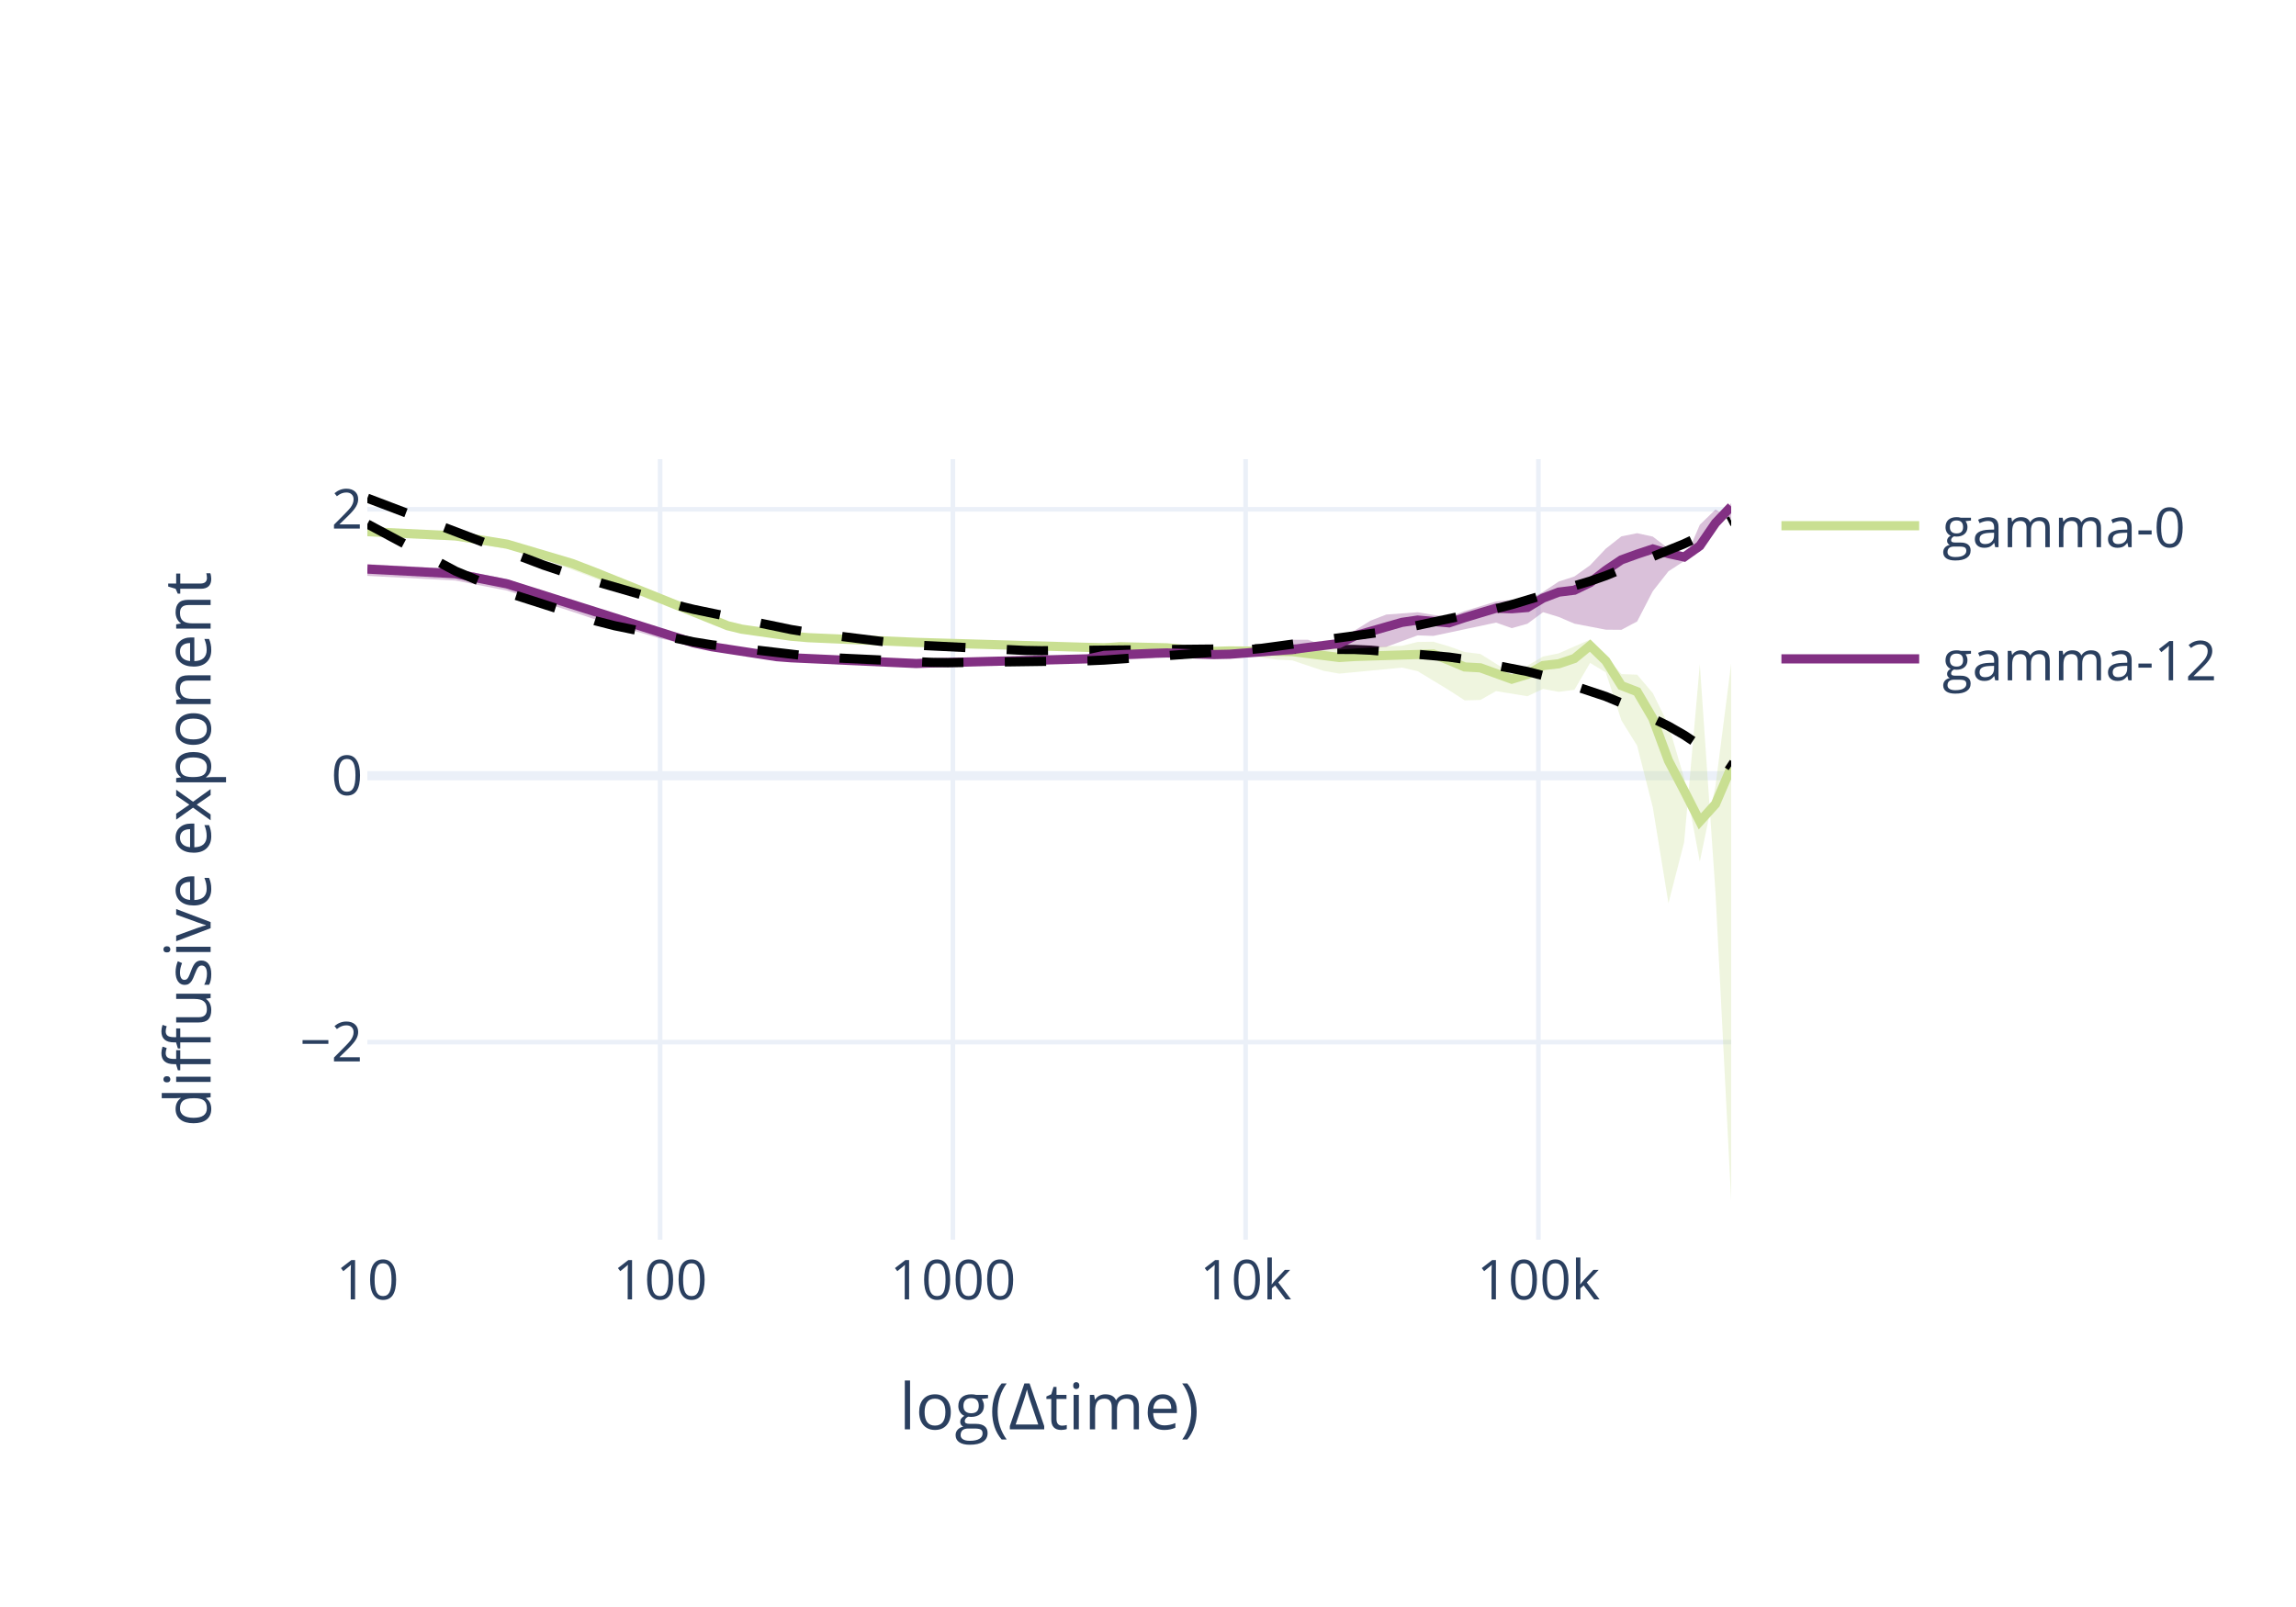
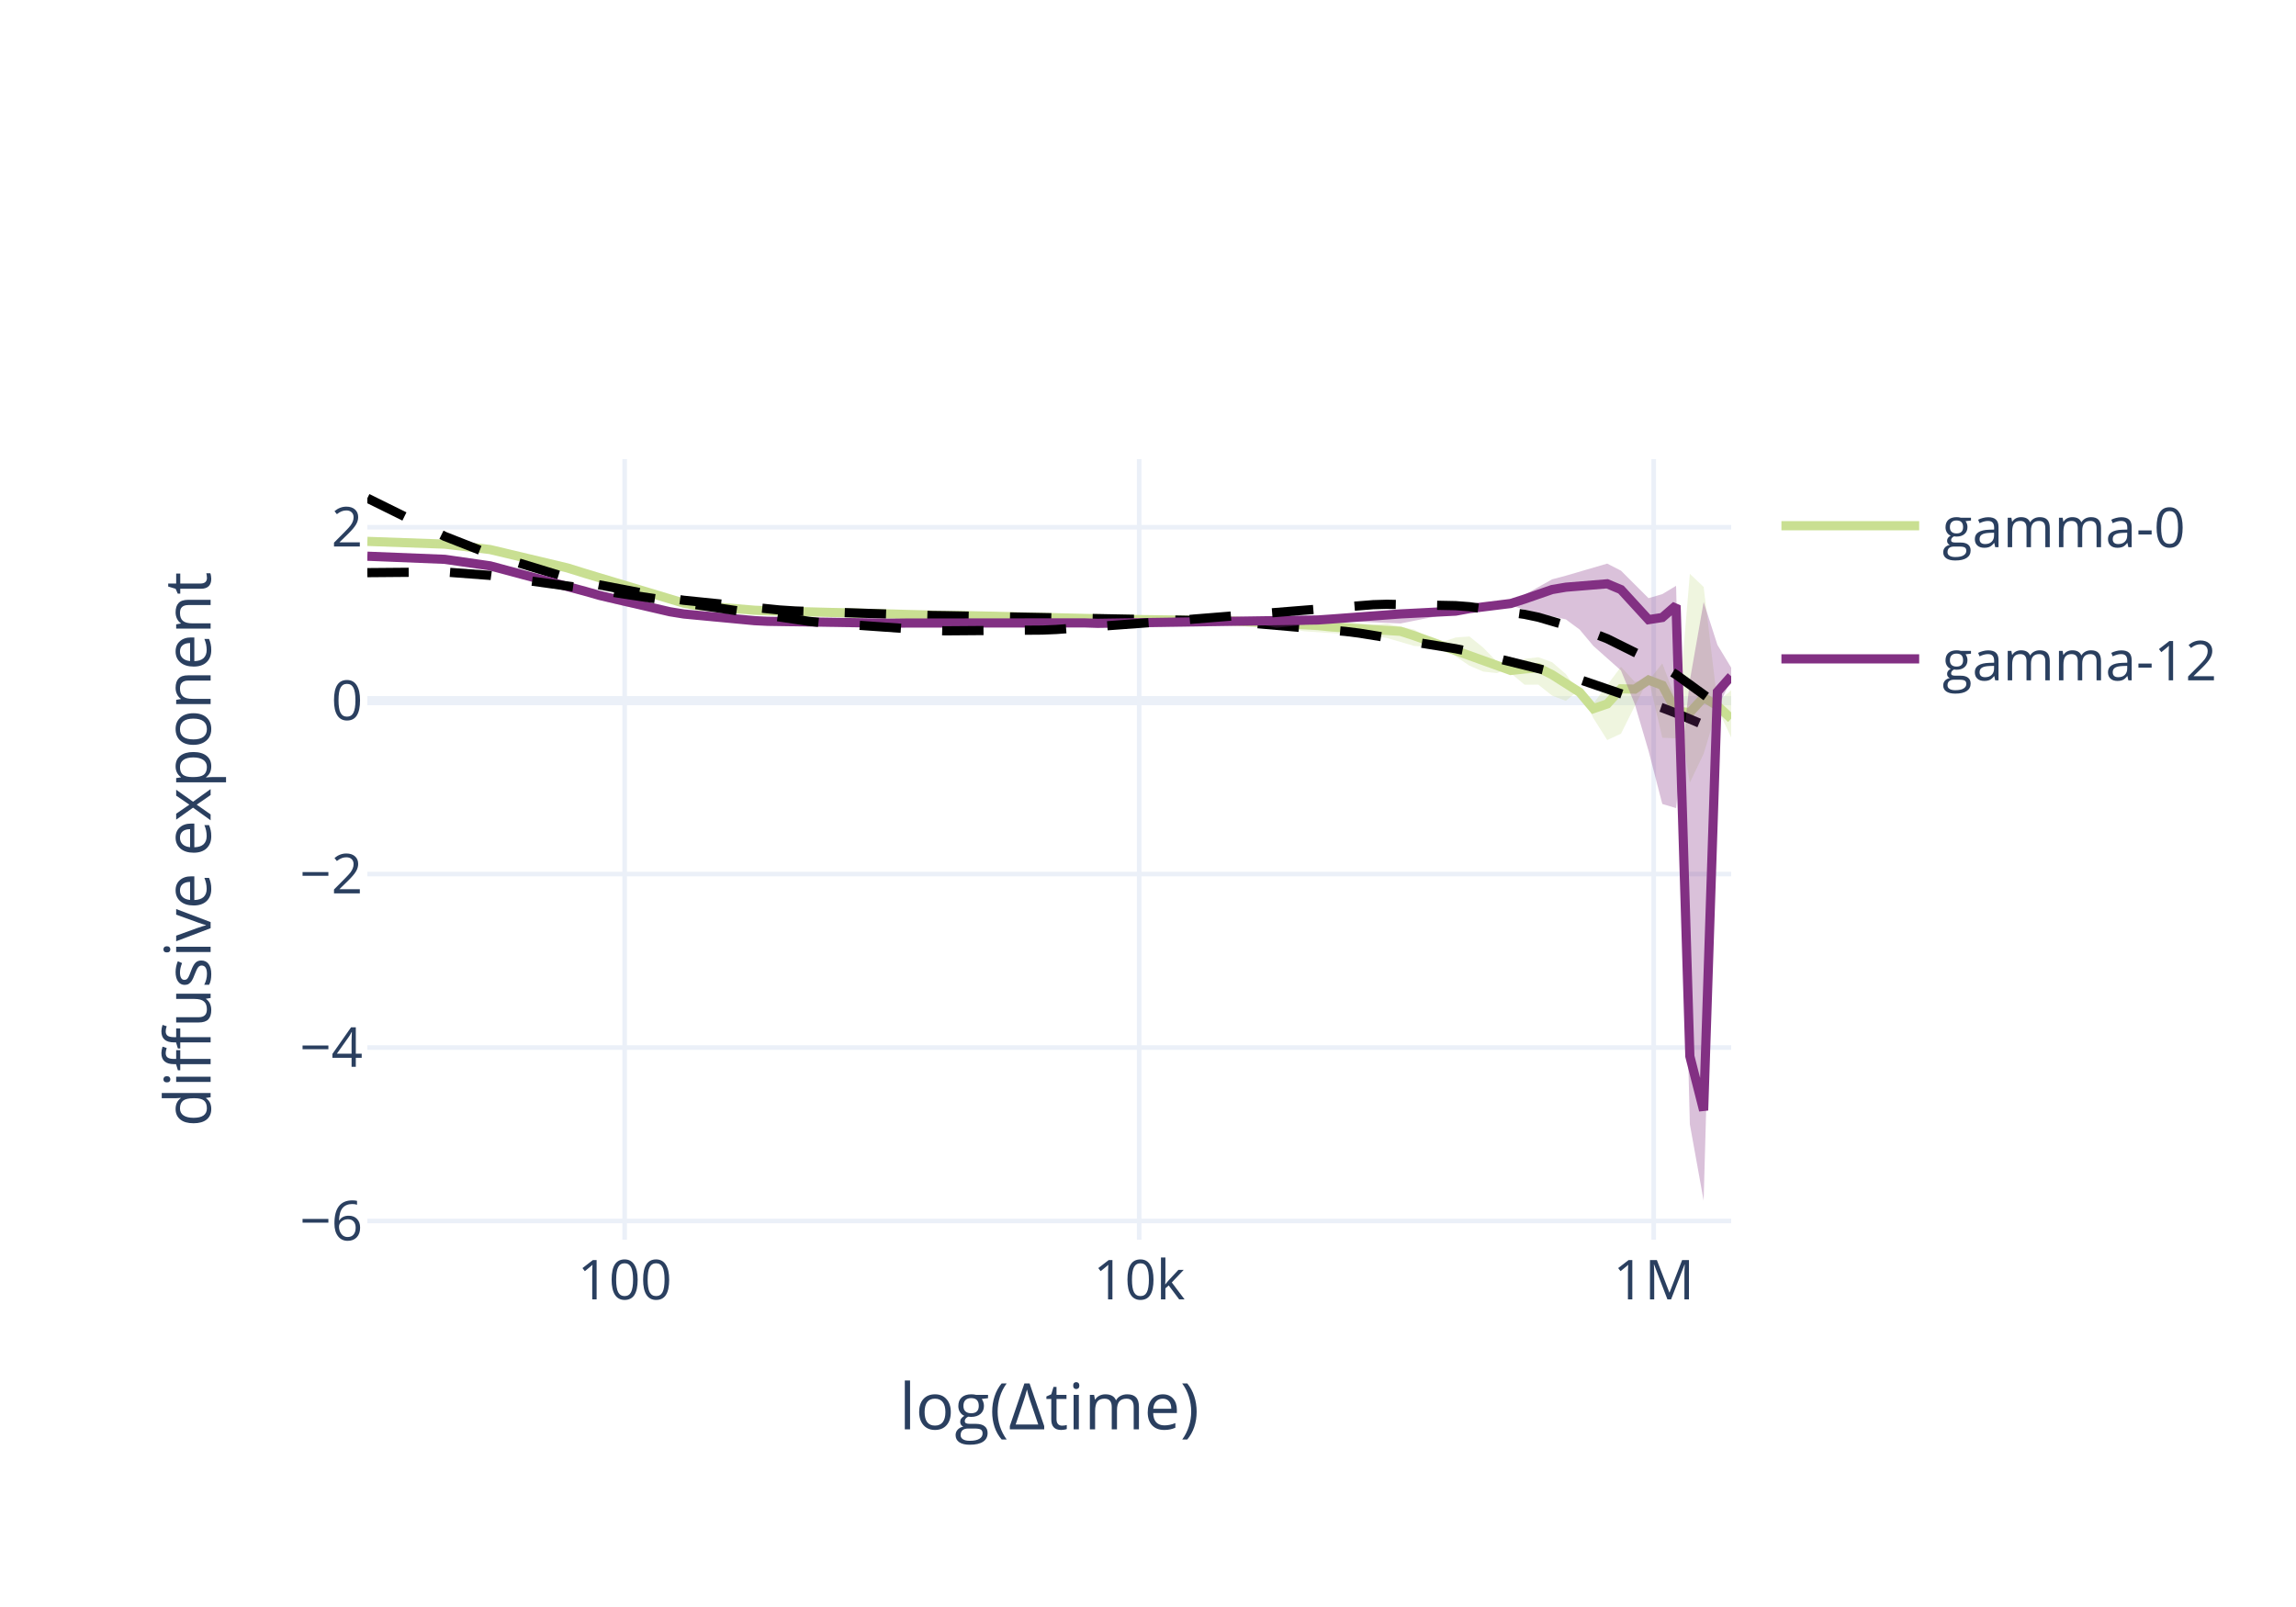
<svg xmlns="http://www.w3.org/2000/svg" class="main-svg" width="500" height="350" style="" viewBox="0 0 500 350">
  <rect x="0" y="0" width="500" height="350" style="fill: rgb(255, 255, 255); fill-opacity: 1;" />
-   <defs id="defs-e07869">
+   <defs id="defs-cf364b">
    <g class="clips">
-       <clipPath id="clipe07869xyplot" class="plotclip">
+       <clipPath id="clipcf364bxyplot" class="plotclip">
        <rect width="297" height="170" />
      </clipPath>
-       <clipPath class="axesclip" id="clipe07869x">
+       <clipPath class="axesclip" id="clipcf364bx">
        <rect x="80" y="0" width="297" height="350" />
      </clipPath>
-       <clipPath class="axesclip" id="clipe07869y">
+       <clipPath class="axesclip" id="clipcf364by">
        <rect x="0" y="100" width="500" height="170" />
      </clipPath>
-       <clipPath class="axesclip" id="clipe07869xy">
+       <clipPath class="axesclip" id="clipcf364bxy">
        <rect x="80" y="100" width="297" height="170" />
      </clipPath>
    </g>
    <g class="gradients" />
    <g class="patterns" />
  </defs>
  <g class="bglayer" />
  <g class="layer-below">
    <g class="imagelayer" />
    <g class="shapelayer" />
  </g>
  <g class="cartesianlayer">
    <g class="subplot xy">
      <g class="layer-subplot">
        <g class="shapelayer" />
        <g class="imagelayer" />
      </g>
      <g class="minor-gridlayer">
        <g class="x" />
        <g class="y" />
      </g>
      <g class="gridlayer">
        <g class="x">
-           <path class="xgrid crisp" transform="translate(143.75,0)" d="M0,100v170" style="stroke: rgb(235, 240, 248); stroke-opacity: 1; stroke-width: 1px;" />
-           <path class="xgrid crisp" transform="translate(207.51,0)" d="M0,100v170" style="stroke: rgb(235, 240, 248); stroke-opacity: 1; stroke-width: 1px;" />
-           <path class="xgrid crisp" transform="translate(271.26,0)" d="M0,100v170" style="stroke: rgb(235, 240, 248); stroke-opacity: 1; stroke-width: 1px;" />
-           <path class="xgrid crisp" transform="translate(335.02,0)" d="M0,100v170" style="stroke: rgb(235, 240, 248); stroke-opacity: 1; stroke-width: 1px;" />
+           <path class="xgrid crisp" transform="translate(136.03,0)" d="M0,100v170" style="stroke: rgb(235, 240, 248); stroke-opacity: 1; stroke-width: 1px;" />
+           <path class="xgrid crisp" transform="translate(248.08,0)" d="M0,100v170" style="stroke: rgb(235, 240, 248); stroke-opacity: 1; stroke-width: 1px;" />
+           <path class="xgrid crisp" transform="translate(360.13,0)" d="M0,100v170" style="stroke: rgb(235, 240, 248); stroke-opacity: 1; stroke-width: 1px;" />
        </g>
        <g class="y">
-           <path class="ygrid crisp" transform="translate(0,226.97)" d="M80,0h297" style="stroke: rgb(235, 240, 248); stroke-opacity: 1; stroke-width: 1px;" />
-           <path class="ygrid crisp" transform="translate(0,110.92)" d="M80,0h297" style="stroke: rgb(235, 240, 248); stroke-opacity: 1; stroke-width: 1px;" />
+           <path class="ygrid crisp" transform="translate(0,265.92)" d="M80,0h297" style="stroke: rgb(235, 240, 248); stroke-opacity: 1; stroke-width: 1px;" />
+           <path class="ygrid crisp" transform="translate(0,228.15)" d="M80,0h297" style="stroke: rgb(235, 240, 248); stroke-opacity: 1; stroke-width: 1px;" />
+           <path class="ygrid crisp" transform="translate(0,190.37)" d="M80,0h297" style="stroke: rgb(235, 240, 248); stroke-opacity: 1; stroke-width: 1px;" />
+           <path class="ygrid crisp" transform="translate(0,114.83)" d="M80,0h297" style="stroke: rgb(235, 240, 248); stroke-opacity: 1; stroke-width: 1px;" />
        </g>
      </g>
      <g class="zerolinelayer">
-         <path class="yzl zl crisp" transform="translate(0,168.95)" d="M80,0h297" style="stroke: rgb(235, 240, 248); stroke-opacity: 1; stroke-width: 2px;" />
+         <path class="yzl zl crisp" transform="translate(0,152.6)" d="M80,0h297" style="stroke: rgb(235, 240, 248); stroke-opacity: 1; stroke-width: 2px;" />
      </g>
      <g class="layer-between">
        <g class="shapelayer" />
        <g class="imagelayer" />
      </g>
      <path class="xlines-below" />
      <path class="ylines-below" />
      <g class="overlines-below" />
      <g class="xaxislayer-below" />
      <g class="yaxislayer-below" />
      <g class="overaxes-below" />
      <g class="overplot">
-         <g class="xy" transform="translate(80,100)" clip-path="url(#clipe07869xyplot)">
+         <g class="xy" transform="translate(80,100)" clip-path="url(#clipcf364bxyplot)">
          <g class="scatterlayer mlayer">
-             <g class="trace scatter trace155394" style="stroke-miterlimit: 2; opacity: 1;">
-               <g class="fills" />
-               <g class="errorbars" />
-               <g class="lines">
-                 <path class="js-line" d="M0,15.79L19.19,16.71L30.42,18.51L44.56,22.71L49.61,24.65L78.45,36.28L81.53,37.03L92.26,38.56L95.96,38.88L119.54,39.9L123.01,40.01L160.48,41.1L163.88,40.86L174.1,41.09L177.53,41.41L184.35,41.87L187.76,41.77L197.99,41.86L201.42,41.91L211.66,43.2L215.07,42.98L232.14,42.44L235.55,43.82L238.96,45.26L242.38,45.45L249.21,47.92L252.62,46.88L256.04,44.95L259.45,44.57L262.86,43.42L266.28,40.61L269.69,43.92L273.1,49.32L276.52,50.65L279.93,56.46L283.34,65.67L286.76,72.2L290.17,78.9L293.59,75.11L297,67.14" style="vector-effect: none; fill: none; stroke: rgb(201, 223, 146); stroke-opacity: 1; stroke-width: 2px; opacity: 1;" />
-               </g>
-               <g class="points" />
-               <g class="text" />
-             </g>
-             <g class="trace scatter tracea46b23" style="stroke-miterlimit: 2; opacity: 0.3;">
+             <g class="trace scatter trace89ce54" style="stroke-miterlimit: 2; opacity: 1;">
+               <g class="fills" />
+               <g class="errorbars" />
+               <g class="lines">
+                 <path class="js-line" d="M0,17.91L16.87,18.51L26.73,19.69L43.6,23.7L47.35,24.87L68.94,31.37L71.64,31.86L84.33,32.91L87.19,33.03L125.95,34.05L129.04,34.05L165,34.91L168.01,34.94L186.01,35.17L189,35.29L207,36.24L210,36.55L225,37.5L228,38.47L249,46.02L252,45.7L255,45.44L258,46.95L264,50.77L267,54.34L270,53.32L273,50.02L276,50.09L279,48.11L282,49.25L285,54.9L288,55.19L291,51.9L294,53.72L297,56.52" style="vector-effect: none; fill: none; stroke: rgb(201, 223, 146); stroke-opacity: 1; stroke-width: 2px; opacity: 1;" />
+               </g>
+               <g class="points" />
+               <g class="text" />
+             </g>
+             <g class="trace scatter trace4faac8" style="stroke-miterlimit: 2; opacity: 0.3;">
              <g class="fills">
                <g>
-                   <path class="js-fill" d="M0,15.15L19.19,16.09L30.42,17.88L44.56,22.06L49.61,24.03L78.45,36.35L81.53,37.16L92.26,38.81L95.96,39.21L109.4,39.79L112.43,39.79L133.24,40.28L136.63,40.3L146.84,40.97L150.21,41.5L160.48,41.7L163.88,41.38L174.1,41.47L177.53,41.99L184.35,42.04L187.76,41.68L225.31,40.66L228.73,39.82L232.14,39.77L235.55,40.78L238.96,42.01L242.38,42.43L249.21,46.7L252.62,44.99L256.04,42.99L259.45,42.3L266.28,39.29L269.69,43.05L273.1,46.82L276.52,46.94L279.93,50.96L283.34,57.88L286.76,69.5L290.17,87.64L293.59,71.13L297,44.52L297,161.5L293.59,94.51L290.17,44.69L286.76,83.41L283.34,96.72L279.93,75.84L276.52,62.41L273.1,56.9L269.69,46.45L266.28,44.38L262.86,50.24L259.45,50.68L256.04,50.04L252.62,51.64L245.79,50.52L242.38,52.45L238.96,52.53L235.55,50.32L228.73,46.18L225.31,45.4L211.66,46.71L208.24,46.11L201.42,43.83L197.99,43.65L191.18,42.74L187.76,41.91L167.24,40.16L163.88,39.99L123.01,40.33L119.54,40.17L99.22,38.44L95.96,38.3L85.59,37.43L81.53,36.8L71.02,34.05L68.8,33.29L38.38,21.73L30.42,19.55L19.19,17.71L0,16.8Z" style="fill: rgb(201, 223, 146); fill-opacity: 1; stroke-width: 0;" />
+                   <path class="js-fill" d="M0,17.68L16.87,18.29L26.73,19.46L43.6,23.48L47.35,24.67L68.94,31.42L71.64,31.94L84.33,32.98L87.19,33.1L123.03,34.08L125.95,34.1L165,34.86L168.01,34.92L186.01,34.86L189,34.88L204,35L207,34.96L219,36.02L222,35.83L228,37.13L231,38.88L240,44.98L243,46.27L246,46.6L249,45.36L252,43.49L255,43.14L258,44.23L261,46.81L264,51.13L267,53.2L273,45.23L276,48.51L279,48.25L282,44.49L285,52.41L288,70.45L291,64.17L294,54.26L297,60.63L297,50.34L294,52.92L291,27.82L288,24.98L285,60.8L282,60.68L279,47.79L273,59.8L270,61.18L267,56.43L264,50.13L261,52.65L258,51.5L255,49.11L252,49.12L246,44.12L243,41.05L240,38.62L237,38.84L231,40.88L228,40.69L222,38.95L219,38.51L204,37.49L201,36.97L192,35.79L189,35.83L170.99,34.97L168.01,34.97L141.03,34.28L137.96,34.16L71.64,31.75L68.94,31.29L56.03,27.9L53.46,27.1L33.73,21.38L26.73,19.99L16.87,18.8L0,18.2Z" style="fill: rgb(201, 223, 146); fill-opacity: 1; stroke-width: 0;" />
                </g>
              </g>
              <g class="errorbars" />
              <g class="lines">
-                 <path class="js-line" d="M0,15.15L19.19,16.09L30.42,17.88L44.56,22.06L49.61,24.03L78.45,36.35L81.53,37.16L92.26,38.81L95.96,39.21L109.4,39.79L112.43,39.79L133.24,40.28L136.63,40.3L146.84,40.97L150.21,41.5L160.48,41.7L163.88,41.38L174.1,41.47L177.53,41.99L184.35,42.04L187.76,41.68L225.31,40.66L228.73,39.82L232.14,39.77L235.55,40.78L238.96,42.01L242.38,42.43L249.21,46.7L252.62,44.99L256.04,42.99L259.45,42.3L266.28,39.29L269.69,43.05L273.1,46.82L276.52,46.94L279.93,50.96L283.34,57.88L286.76,69.5L290.17,87.64L293.59,71.13L297,44.52L297,161.5L293.59,94.51L290.17,44.69L286.76,83.41L283.34,96.72L279.93,75.84L276.52,62.41L273.1,56.9L269.69,46.45L266.28,44.38L262.86,50.24L259.45,50.68L256.04,50.04L252.62,51.64L245.79,50.52L242.38,52.45L238.96,52.53L235.55,50.32L228.73,46.18L225.31,45.4L211.66,46.71L208.24,46.11L201.42,43.83L197.99,43.65L191.18,42.74L187.76,41.91L167.24,40.16L163.88,39.99L123.01,40.33L119.54,40.17L99.22,38.44L95.96,38.3L85.59,37.43L81.53,36.8L71.02,34.05L68.8,33.29L38.38,21.73L30.42,19.55L19.19,17.71L0,16.8" style="vector-effect: none; fill: none; stroke: rgb(0, 0, 0); stroke-opacity: 0; stroke-width: 2px; opacity: 1;" />
-               </g>
-               <g class="points" />
-               <g class="text" />
-             </g>
-             <g class="trace scatter trace12d87e" style="stroke-miterlimit: 2; opacity: 1;">
-               <g class="fills" />
-               <g class="errorbars" />
-               <g class="lines">
-                 <path class="js-line" d="M0,8.5L38.38,23.09L44.56,25.16L68.8,32.17L71.02,32.71L92.26,37.11L95.96,37.71L116,40.2L119.54,40.51L143.32,41.67L146.84,41.73L184.35,41.36L187.76,41.3L215.07,41.46L218.49,41.61L235.55,43.11L238.96,43.59L252.62,46.26L256.04,47.14L269.69,51.69L273.1,53.11L283.34,58.14L286.76,60.1L297,66.9" style="vector-effect: none; fill: none; stroke: rgb(0, 0, 0); stroke-opacity: 1; stroke-dasharray: 9px, 9px; stroke-width: 2px; opacity: 1;" />
-               </g>
-               <g class="points" />
-               <g class="text" />
-             </g>
-             <g class="trace scatter tracec47807" style="stroke-miterlimit: 2; opacity: 1;">
-               <g class="fills" />
-               <g class="errorbars" />
-               <g class="lines">
-                 <path class="js-line" d="M0,23.94L19.19,24.95L30.42,27.16L71.02,40L74.98,40.85L89.13,43.02L92.26,43.26L119.54,44.51L123.01,44.38L156.99,43.49L160.48,42.74L170.71,42.31L174.1,42.21L184.35,42.56L187.76,42.49L197.99,41.71L201.42,41.44L211.66,40.15L215.07,38.48L225.31,35.55L228.73,35.05L235.55,35.65L238.96,34.52L245.79,32.47L249.21,32.58L252.62,32.31L256.04,30.26L259.45,28.96L262.86,28.54L266.28,26.89L269.69,24.21L273.1,21.93L276.52,20.69L279.93,19.56L283.34,20.57L286.76,21.31L290.17,18.89L293.59,13.91L297,10.32" style="vector-effect: none; fill: none; stroke: rgb(130, 48, 131); stroke-opacity: 1; stroke-width: 2px; opacity: 1;" />
-               </g>
-               <g class="points" />
-               <g class="text" />
-             </g>
-             <g class="trace scatter trace281ace" style="stroke-miterlimit: 2; opacity: 0.3;">
+                 <path class="js-line" d="M0,17.68L16.87,18.29L26.73,19.46L43.6,23.48L47.35,24.67L68.94,31.42L71.64,31.94L84.33,32.98L87.19,33.1L123.03,34.08L125.95,34.1L165,34.86L168.01,34.92L186.01,34.86L189,34.88L204,35L207,34.96L219,36.02L222,35.83L228,37.13L231,38.88L240,44.98L243,46.27L246,46.6L249,45.36L252,43.49L255,43.14L258,44.23L261,46.81L264,51.13L267,53.2L273,45.23L276,48.51L279,48.25L282,44.49L285,52.41L288,70.45L291,64.17L294,54.26L297,60.63L297,50.34L294,52.92L291,27.82L288,24.98L285,60.8L282,60.68L279,47.79L273,59.8L270,61.18L267,56.43L264,50.13L261,52.65L258,51.5L255,49.11L252,49.12L246,44.12L243,41.05L240,38.62L237,38.84L231,40.88L228,40.69L222,38.95L219,38.51L204,37.49L201,36.97L192,35.79L189,35.83L170.99,34.97L168.01,34.97L141.03,34.28L137.96,34.16L71.64,31.75L68.94,31.29L56.03,27.9L53.46,27.1L33.73,21.38L26.73,19.99L16.87,18.8L0,18.2" style="vector-effect: none; fill: none; stroke: rgb(0, 0, 0); stroke-opacity: 0; stroke-width: 2px; opacity: 1;" />
+               </g>
+               <g class="points" />
+               <g class="text" />
+             </g>
+             <g class="trace scatter trace5210c9" style="stroke-miterlimit: 2; opacity: 1;">
+               <g class="fills" />
+               <g class="errorbars" />
+               <g class="lines">
+                 <path class="js-line" d="M0,8.5L16.87,16.83L26.73,20.7L43.6,25.85L47.35,26.78L65.89,30.31L68.94,30.74L89.76,32.85L93.16,33.07L123.03,34.06L125.95,34.1L186.01,35.24L189,35.41L213,37.52L216,37.89L237,41.29L240,41.9L261,47.11L264,48.01L282,54.17L285,55.33L297,60.43" style="vector-effect: none; fill: none; stroke: rgb(0, 0, 0); stroke-opacity: 1; stroke-dasharray: 9px, 9px; stroke-width: 2px; opacity: 1;" />
+               </g>
+               <g class="points" />
+               <g class="text" />
+             </g>
+             <g class="trace scatter traceba747a" style="stroke-miterlimit: 2; opacity: 1;">
+               <g class="fills" />
+               <g class="errorbars" />
+               <g class="lines">
+                 <path class="js-line" d="M0,21.14L16.87,21.82L26.73,23.24L47.35,28.76L50.6,29.69L65.89,33.24L68.94,33.73L84.33,35.18L87.19,35.32L113.93,35.74L117.09,35.7L156.01,35.66L159.02,35.76L207,35.03L210,34.82L222,33.93L225,33.71L237,33.1L240,32.55L249,31.44L252,30.48L258,28.4L261,27.89L270,27.15L273,28.41L279,34.96L282,34.49L285,31.87L288,130.05L291,141.84L294,50.66L297,47.28" style="vector-effect: none; fill: none; stroke: rgb(130, 48, 131); stroke-opacity: 1; stroke-width: 2px; opacity: 1;" />
+               </g>
+               <g class="points" />
+               <g class="text" />
+             </g>
+             <g class="trace scatter trace0afb7a" style="stroke-miterlimit: 2; opacity: 0.3;">
              <g class="fills">
                <g>
-                   <path class="js-fill" d="M0,22.86L19.19,23.91L30.42,26.15L71.02,39.63L74.98,40.57L85.59,42.54L89.13,42.86L123.01,43.94L126.38,43.84L136.63,43.9L140,43.63L156.99,43.17L160.48,42.09L167.24,41.55L170.71,41.71L197.99,42.76L201.42,42.63L208.24,41.16L211.66,39.4L218.49,35.16L221.89,33.85L228.73,33.35L232.14,33.92L235.55,34.35L238.96,33.09L245.79,31L249.21,30.65L252.62,30.72L256.04,28.91L259.45,26.66L262.86,25.55L266.28,23.11L269.69,19.5L273.1,16.81L276.52,16.13L279.93,16.87L283.34,19.48L286.76,21.06L290.17,20.18L297,9.54L297,13.05L293.59,10.97L290.17,14.29L286.76,22.2L283.34,24.42L279.93,28.76L276.52,35.35L273.1,37.17L269.69,37.14L262.86,35.83L259.45,34.37L256.04,33.33L252.62,35.85L249.21,36.81L245.79,35.6L232.14,38.5L228.73,38.38L221.89,40.89L218.49,41.02L211.66,41.47L208.24,40.61L204.83,39.33L201.42,39.34L194.57,40.79L191.18,41.87L180.95,42.22L177.53,41.85L170.71,43.4L167.24,43.59L140,44.85L136.63,45L95.96,44.13L92.26,43.71L68.8,40.18L63.75,39.05L49.61,34.9L44.56,33.21L30.42,28.64L19.19,26.44L0,25.42Z" style="fill: rgb(130, 48, 131); fill-opacity: 1; stroke-width: 0;" />
+                   <path class="js-fill" d="M0,20.59L16.87,21.27L26.73,22.66L47.35,28.15L50.6,29.09L65.89,32.81L68.94,33.31L84.33,34.75L87.19,34.91L117.09,35.49L120.07,35.5L177,35.16L180,35.14L201,34.99L204,34.84L222,33.17L225,32.8L237,32.93L240,32.45L249,31.28L252,29.55L258,26.18L261,25.38L270,22.75L273,24.29L279,30.28L282,29.4L285,27.59L288,144.87L291,161.5L294,54.29L297,48L297,45.41L294,40.45L291,31.11L288,48.19L285,76L282,75.1L279,63.52L276,53.34L273,46.03L267,40.7L264,37.12L261,34.9L258,34.26L252,32.77L249,31.85L243,32.37L240,32.81L225,35.79L222,35.66L213,35.29L210,35.44L198,36.72L195,36.12L183,36.23L180,36.38L168.01,36.02L165,35.86L93.16,36.2L89.76,36.11L75.21,35.23L71.64,34.79L56.03,32.01L53.46,31.38L26.73,24.08L16.87,22.6L0,21.9Z" style="fill: rgb(130, 48, 131); fill-opacity: 1; stroke-width: 0;" />
                </g>
              </g>
              <g class="errorbars" />
              <g class="lines">
-                 <path class="js-line" d="M0,22.86L19.19,23.91L30.42,26.15L71.02,39.63L74.98,40.57L85.59,42.54L89.13,42.86L123.01,43.94L126.38,43.84L136.63,43.9L140,43.63L156.99,43.17L160.48,42.09L167.24,41.55L170.71,41.71L197.99,42.76L201.42,42.63L208.24,41.16L211.66,39.4L218.49,35.16L221.89,33.85L228.73,33.35L232.14,33.92L235.55,34.35L238.96,33.09L245.79,31L249.21,30.65L252.62,30.72L256.04,28.91L259.45,26.66L262.86,25.55L266.28,23.11L269.69,19.5L273.1,16.81L276.52,16.13L279.93,16.87L283.34,19.48L286.76,21.06L290.17,20.18L297,9.54L297,13.05L293.59,10.97L290.17,14.29L286.76,22.2L283.34,24.42L279.93,28.76L276.52,35.35L273.1,37.17L269.69,37.14L262.86,35.83L259.45,34.37L256.04,33.33L252.62,35.85L249.21,36.81L245.79,35.6L232.14,38.5L228.73,38.38L221.89,40.89L218.49,41.02L211.66,41.47L208.24,40.61L204.83,39.33L201.42,39.34L194.57,40.79L191.18,41.87L180.95,42.22L177.53,41.85L170.71,43.4L167.24,43.59L140,44.85L136.63,45L95.96,44.13L92.26,43.71L68.8,40.18L63.75,39.05L49.61,34.9L44.56,33.21L30.42,28.64L19.19,26.44L0,25.42" style="vector-effect: none; fill: none; stroke: rgb(0, 0, 0); stroke-opacity: 0; stroke-width: 2px; opacity: 1;" />
-               </g>
-               <g class="points" />
-               <g class="text" />
-             </g>
-             <g class="trace scatter trace15384c" style="stroke-miterlimit: 2; opacity: 1;">
-               <g class="fills" />
-               <g class="errorbars" />
-               <g class="lines">
-                 <path class="js-line" d="M0,14.13L19.19,24.38L30.42,29.06L49.61,35.2L53.88,36.29L71.02,39.8L74.98,40.44L95.96,42.9L99.22,43.16L123.01,44.27L126.38,44.33L156.99,43.91L160.48,43.76L191.18,41.58L194.57,41.23L221.89,37.53L225.31,36.93L245.79,32.57L249.21,31.69L266.28,26.57L269.69,25.38L286.76,18.43L290.17,16.83L297,13.38" style="vector-effect: none; fill: none; stroke: rgb(0, 0, 0); stroke-opacity: 1; stroke-dasharray: 9px, 9px; stroke-width: 2px; opacity: 1;" />
+                 <path class="js-line" d="M0,20.59L16.87,21.27L26.73,22.66L47.35,28.15L50.6,29.09L65.89,32.81L68.94,33.31L84.33,34.75L87.19,34.91L117.09,35.49L120.07,35.5L177,35.16L180,35.14L201,34.99L204,34.84L222,33.17L225,32.8L237,32.93L240,32.45L249,31.28L252,29.55L258,26.18L261,25.38L270,22.75L273,24.29L279,30.28L282,29.4L285,27.59L288,144.87L291,161.5L294,54.29L297,48L297,45.41L294,40.45L291,31.11L288,48.19L285,76L282,75.1L279,63.52L276,53.34L273,46.03L267,40.7L264,37.12L261,34.9L258,34.26L252,32.77L249,31.85L243,32.37L240,32.81L225,35.79L222,35.66L213,35.29L210,35.44L198,36.72L195,36.12L183,36.23L180,36.38L168.01,36.02L165,35.86L93.16,36.2L89.76,36.11L75.21,35.23L71.64,34.79L56.03,32.01L53.46,31.38L26.73,24.08L16.87,22.6L0,21.9" style="vector-effect: none; fill: none; stroke: rgb(0, 0, 0); stroke-opacity: 0; stroke-width: 2px; opacity: 1;" />
+               </g>
+               <g class="points" />
+               <g class="text" />
+             </g>
+             <g class="trace scatter tracebe168c" style="stroke-miterlimit: 2; opacity: 1;">
+               <g class="fills" />
+               <g class="errorbars" />
+               <g class="lines">
+                 <path class="js-line" d="M0,24.72L16.87,24.58L26.73,25.32L53.46,29L56.03,29.41L96.14,35.32L98.8,35.61L123.03,37.31L125.95,37.39L146.97,37.23L150.02,37.1L177,35.12L180,34.83L219,31.7L222,31.61L237,31.91L240,32.14L252,33.8L255,34.43L267,37.95L270,39.11L282,45.07L285,46.93L294,53.46L297,55.98" style="vector-effect: none; fill: none; stroke: rgb(0, 0, 0); stroke-opacity: 1; stroke-dasharray: 9px, 9px; stroke-width: 2px; opacity: 1;" />
              </g>
              <g class="points" />
              <g class="text" />
            </g>
          </g>
        </g>
      </g>
      <g class="zerolinelayer-above" />
      <path class="xlines-above crisp" d="M0,0" style="fill: none;" />
      <path class="ylines-above crisp" d="M0,0" style="fill: none;" />
      <g class="overlines-above" />
      <g class="xaxislayer-above">
        <g class="xtick">
-           <text text-anchor="middle" x="0" y="283" transform="translate(80,0)" style="font-family: 'Open Sans', verdana, arial, sans-serif; font-size: 12px; fill: rgb(42, 63, 95); fill-opacity: 1; white-space: pre;">10</text>
+           <text text-anchor="middle" x="0" y="283" transform="translate(136.03,0)" style="font-family: 'Open Sans', verdana, arial, sans-serif; font-size: 12px; fill: rgb(42, 63, 95); fill-opacity: 1; white-space: pre;">100</text>
        </g>
        <g class="xtick">
-           <text text-anchor="middle" x="0" y="283" style="font-family: 'Open Sans', verdana, arial, sans-serif; font-size: 12px; fill: rgb(42, 63, 95); fill-opacity: 1; white-space: pre;" transform="translate(143.75,0)">100</text>
+           <text text-anchor="middle" x="0" y="283" style="font-family: 'Open Sans', verdana, arial, sans-serif; font-size: 12px; fill: rgb(42, 63, 95); fill-opacity: 1; white-space: pre;" transform="translate(248.08,0)">10k</text>
        </g>
        <g class="xtick">
-           <text text-anchor="middle" x="0" y="283" style="font-family: 'Open Sans', verdana, arial, sans-serif; font-size: 12px; fill: rgb(42, 63, 95); fill-opacity: 1; white-space: pre;" transform="translate(207.51,0)">1000</text>
-         </g>
-         <g class="xtick">
-           <text text-anchor="middle" x="0" y="283" style="font-family: 'Open Sans', verdana, arial, sans-serif; font-size: 12px; fill: rgb(42, 63, 95); fill-opacity: 1; white-space: pre;" transform="translate(271.26,0)">10k</text>
-         </g>
-         <g class="xtick">
-           <text text-anchor="middle" x="0" y="283" style="font-family: 'Open Sans', verdana, arial, sans-serif; font-size: 12px; fill: rgb(42, 63, 95); fill-opacity: 1; white-space: pre;" transform="translate(335.02,0)">100k</text>
+           <text text-anchor="middle" x="0" y="283" style="font-family: 'Open Sans', verdana, arial, sans-serif; font-size: 12px; fill: rgb(42, 63, 95); fill-opacity: 1; white-space: pre;" transform="translate(360.13,0)">1M</text>
        </g>
      </g>
      <g class="yaxislayer-above">
        <g class="ytick">
-           <text text-anchor="end" x="79" y="4.2" transform="translate(0,226.97)" style="font-family: 'Open Sans', verdana, arial, sans-serif; font-size: 12px; fill: rgb(42, 63, 95); fill-opacity: 1; white-space: pre;">−2</text>
-         </g>
-         <g class="ytick">
-           <text text-anchor="end" x="79" y="4.2" style="font-family: 'Open Sans', verdana, arial, sans-serif; font-size: 12px; fill: rgb(42, 63, 95); fill-opacity: 1; white-space: pre;" transform="translate(0,168.95)">0</text>
-         </g>
-         <g class="ytick">
-           <text text-anchor="end" x="79" y="4.2" style="font-family: 'Open Sans', verdana, arial, sans-serif; font-size: 12px; fill: rgb(42, 63, 95); fill-opacity: 1; white-space: pre;" transform="translate(0,110.92)">2</text>
+           <text text-anchor="end" x="79" y="4.2" transform="translate(0,265.92)" style="font-family: 'Open Sans', verdana, arial, sans-serif; font-size: 12px; fill: rgb(42, 63, 95); fill-opacity: 1; white-space: pre;">−6</text>
+         </g>
+         <g class="ytick">
+           <text text-anchor="end" x="79" y="4.2" style="font-family: 'Open Sans', verdana, arial, sans-serif; font-size: 12px; fill: rgb(42, 63, 95); fill-opacity: 1; white-space: pre;" transform="translate(0,228.15)">−4</text>
+         </g>
+         <g class="ytick">
+           <text text-anchor="end" x="79" y="4.2" style="font-family: 'Open Sans', verdana, arial, sans-serif; font-size: 12px; fill: rgb(42, 63, 95); fill-opacity: 1; white-space: pre;" transform="translate(0,190.37)">−2</text>
+         </g>
+         <g class="ytick">
+           <text text-anchor="end" x="79" y="4.2" style="font-family: 'Open Sans', verdana, arial, sans-serif; font-size: 12px; fill: rgb(42, 63, 95); fill-opacity: 1; white-space: pre;" transform="translate(0,152.6)">0</text>
+         </g>
+         <g class="ytick">
+           <text text-anchor="end" x="79" y="4.2" style="font-family: 'Open Sans', verdana, arial, sans-serif; font-size: 12px; fill: rgb(42, 63, 95); fill-opacity: 1; white-space: pre;" transform="translate(0,114.83)">2</text>
        </g>
      </g>
      <g class="overaxes-above" />
    </g>
  </g>
  <g class="polarlayer" />
  <g class="smithlayer" />
  <g class="ternarylayer" />
  <g class="geolayer" />
  <g class="funnelarealayer" />
  <g class="pielayer" />
  <g class="iciclelayer" />
  <g class="treemaplayer" />
  <g class="sunburstlayer" />
  <g class="glimages" />
-   <defs id="topdefs-e07869">
+   <defs id="topdefs-cf364b">
    <g class="clips" />
-     <clipPath id="legende07869">
+     <clipPath id="legendcf364b">
      <rect width="105" height="58" x="0" y="0" />
    </clipPath>
  </defs>
  <g class="layer-above">
    <g class="imagelayer" />
    <g class="shapelayer" />
  </g>
  <g class="infolayer">
    <g class="legend" pointer-events="all" transform="translate(382.94,100)">
      <rect class="bg" shape-rendering="crispEdges" style="stroke: rgb(68, 68, 68); stroke-opacity: 1; fill: rgb(255, 255, 255); fill-opacity: 1; stroke-width: 0px;" width="105" height="58" x="0" y="0" />
-       <g class="scrollbox" transform="" clip-path="url(#legende07869)">
+       <g class="scrollbox" transform="" clip-path="url(#legendcf364b)">
        <g class="groups" transform="">
          <g class="traces" transform="translate(0,14.5)" style="opacity: 1;">
            <text class="legendtext" text-anchor="start" x="40" y="4.68" style="font-family: 'Open Sans', verdana, arial, sans-serif; font-size: 12px; fill: rgb(42, 63, 95); fill-opacity: 1; white-space: pre;">gamma-0</text>
            <g class="layers" style="opacity: 1;">
              <g class="legendfill" />
              <g class="legendlines">
                <path class="js-line" d="M5,0h30" style="fill: none; stroke: rgb(201, 223, 146); stroke-opacity: 1; stroke-width: 2px;" />
              </g>
              <g class="legendsymbols">
                <g class="legendpoints" />
              </g>
            </g>
            <rect class="legendtoggle" x="0" y="-9.5" width="99.793" height="19" style="fill: rgb(0, 0, 0); fill-opacity: 0;" />
          </g>
        </g>
        <g class="groups" transform="translate(0,10)">
          <g class="traces" transform="translate(0,33.5)" style="opacity: 1;">
            <text class="legendtext" text-anchor="start" x="40" y="4.68" style="font-family: 'Open Sans', verdana, arial, sans-serif; font-size: 12px; fill: rgb(42, 63, 95); fill-opacity: 1; white-space: pre;">gamma-12</text>
            <g class="layers" style="opacity: 1;">
              <g class="legendfill" />
              <g class="legendlines">
                <path class="js-line" d="M5,0h30" style="fill: none; stroke: rgb(130, 48, 131); stroke-opacity: 1; stroke-width: 2px;" />
              </g>
              <g class="legendsymbols">
                <g class="legendpoints" />
              </g>
            </g>
            <rect class="legendtoggle" x="0" y="-9.5" width="99.793" height="19" style="fill: rgb(0, 0, 0); fill-opacity: 0;" />
          </g>
        </g>
      </g>
      <rect class="scrollbar" rx="20" ry="3" width="0" height="0" style="fill: rgb(128, 139, 164); fill-opacity: 1;" x="0" y="0" />
    </g>
    <g class="g-gtitle" />
    <g class="g-xtitle">
      <text class="xtitle" x="228.5" y="311.3" text-anchor="middle" style="opacity: 1; font-family: 'Open Sans', verdana, arial, sans-serif; font-size: 14px; fill: rgb(42, 63, 95); fill-opacity: 1; white-space: pre;">log(Δtime)</text>
    </g>
    <g class="g-ytitle">
      <text class="ytitle" transform="rotate(-90,45.86563,185)" x="45.866" y="185" text-anchor="middle" style="opacity: 1; font-family: 'Open Sans', verdana, arial, sans-serif; font-size: 14px; fill: rgb(42, 63, 95); fill-opacity: 1; white-space: pre;">diffusive exponent</text>
    </g>
  </g>
</svg>
